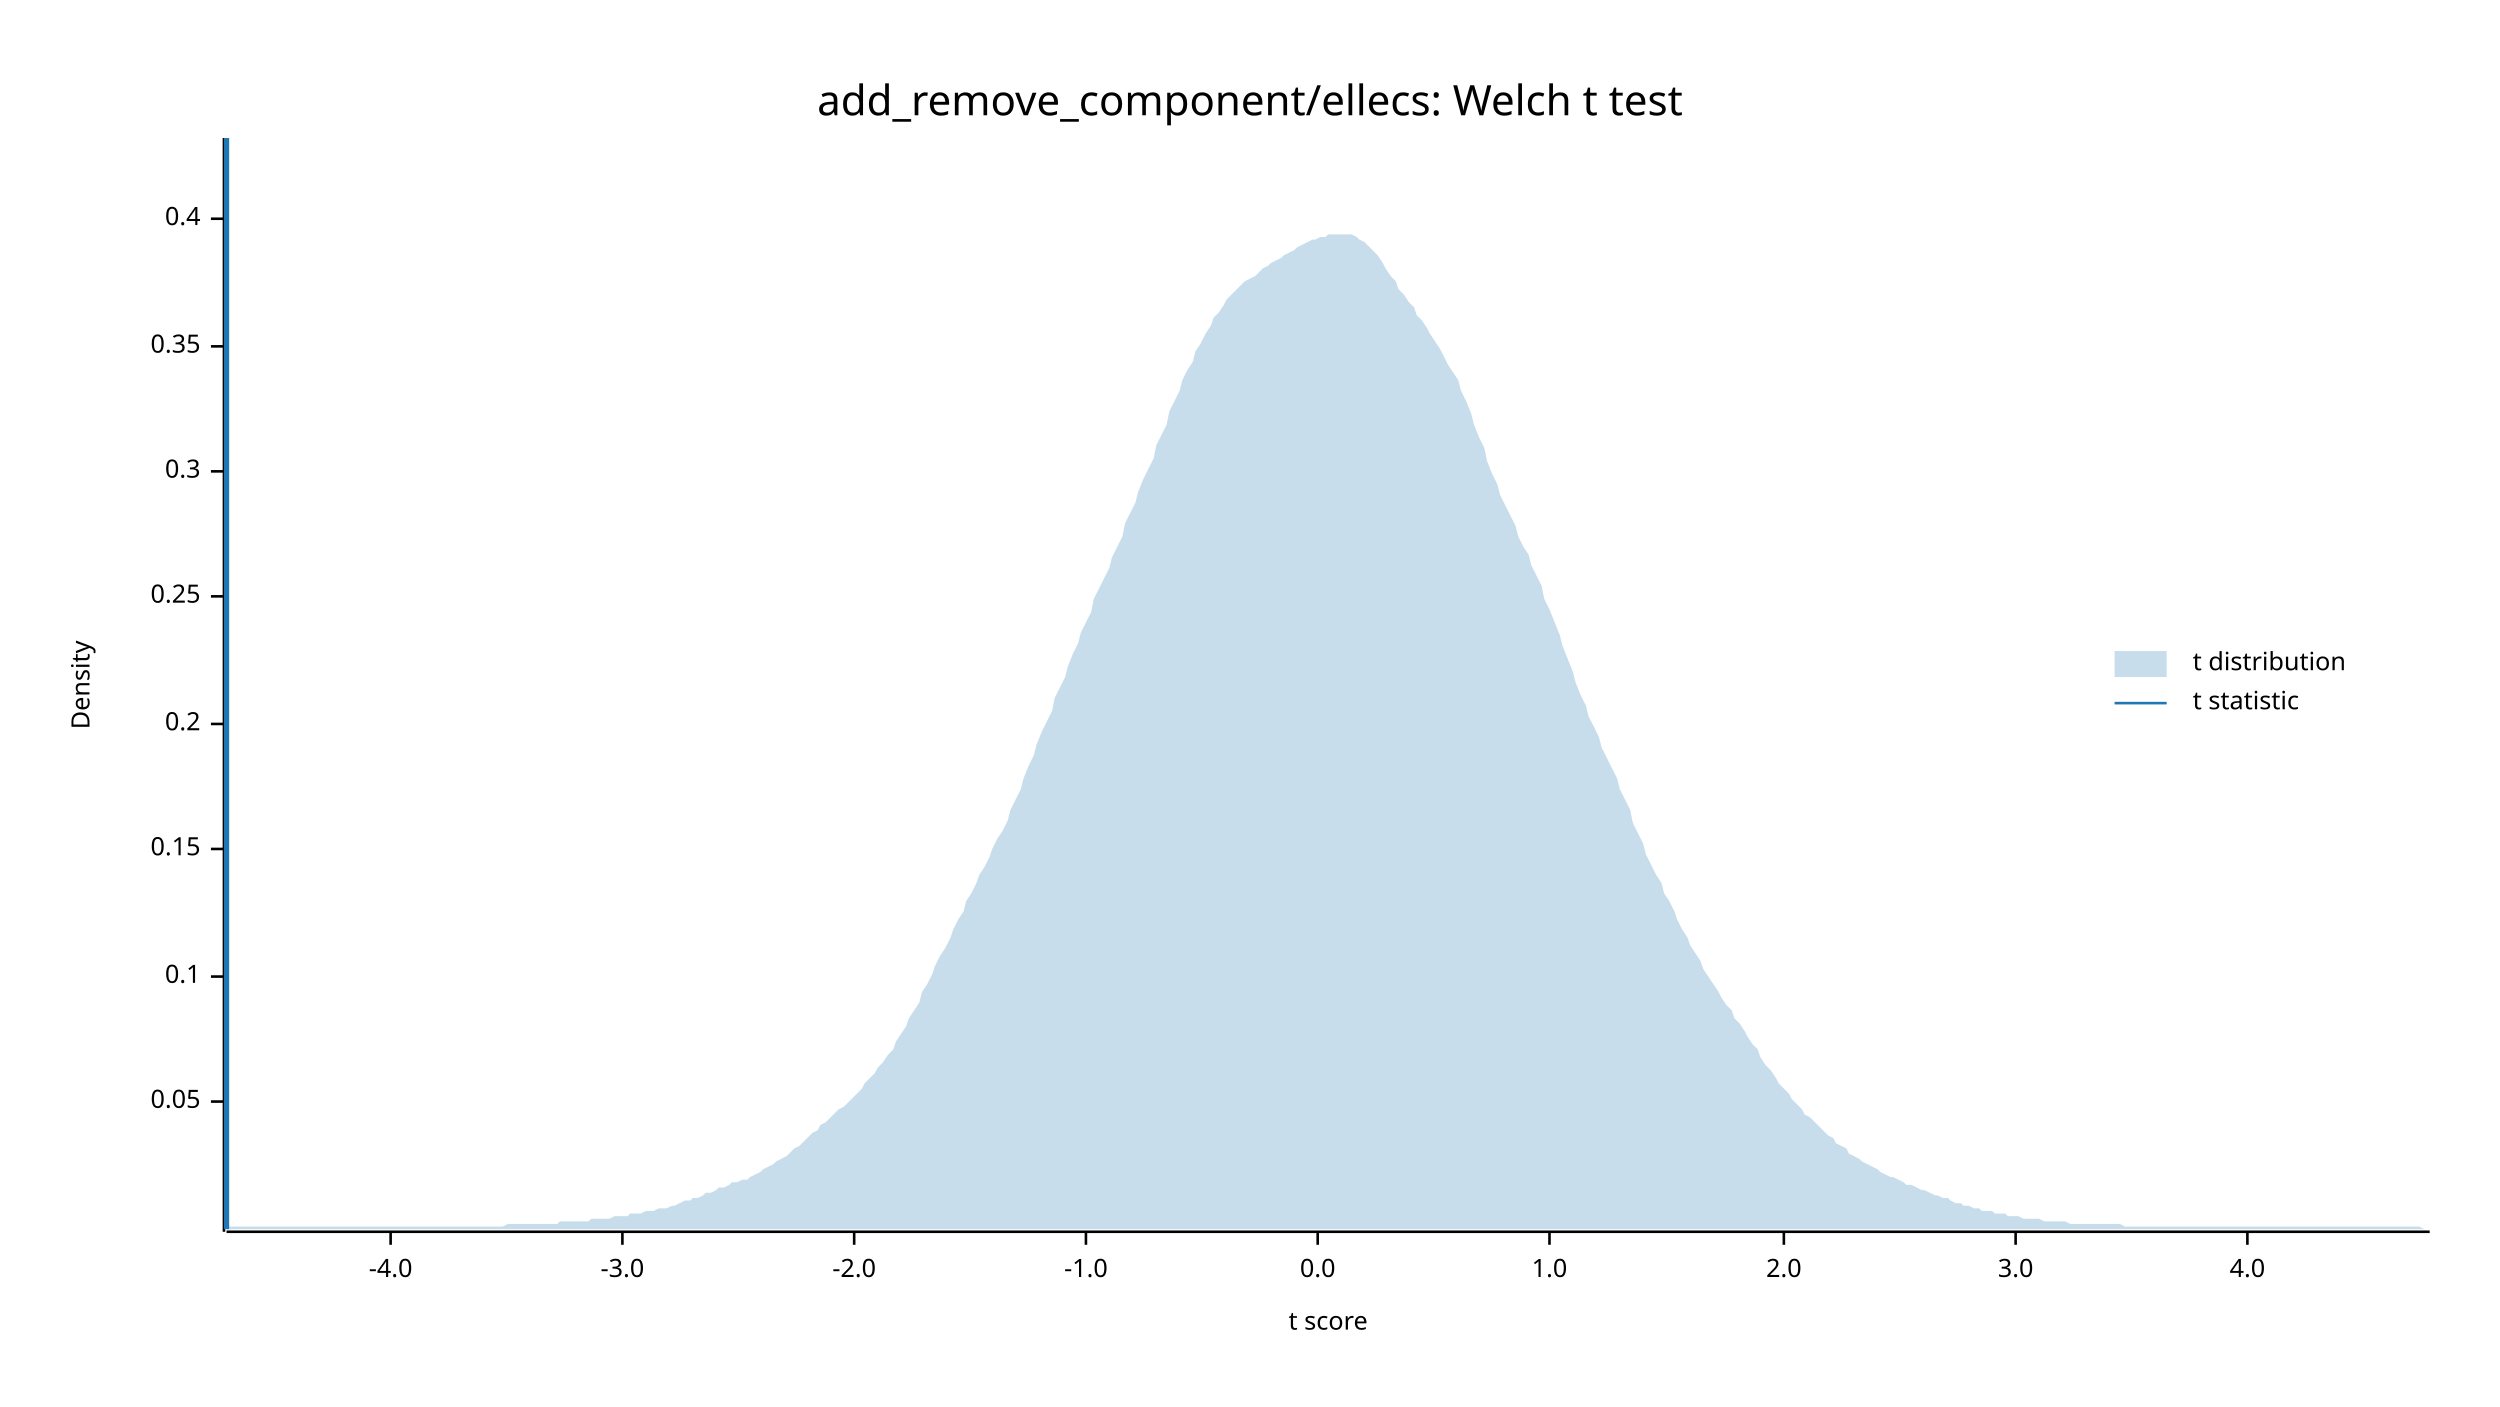
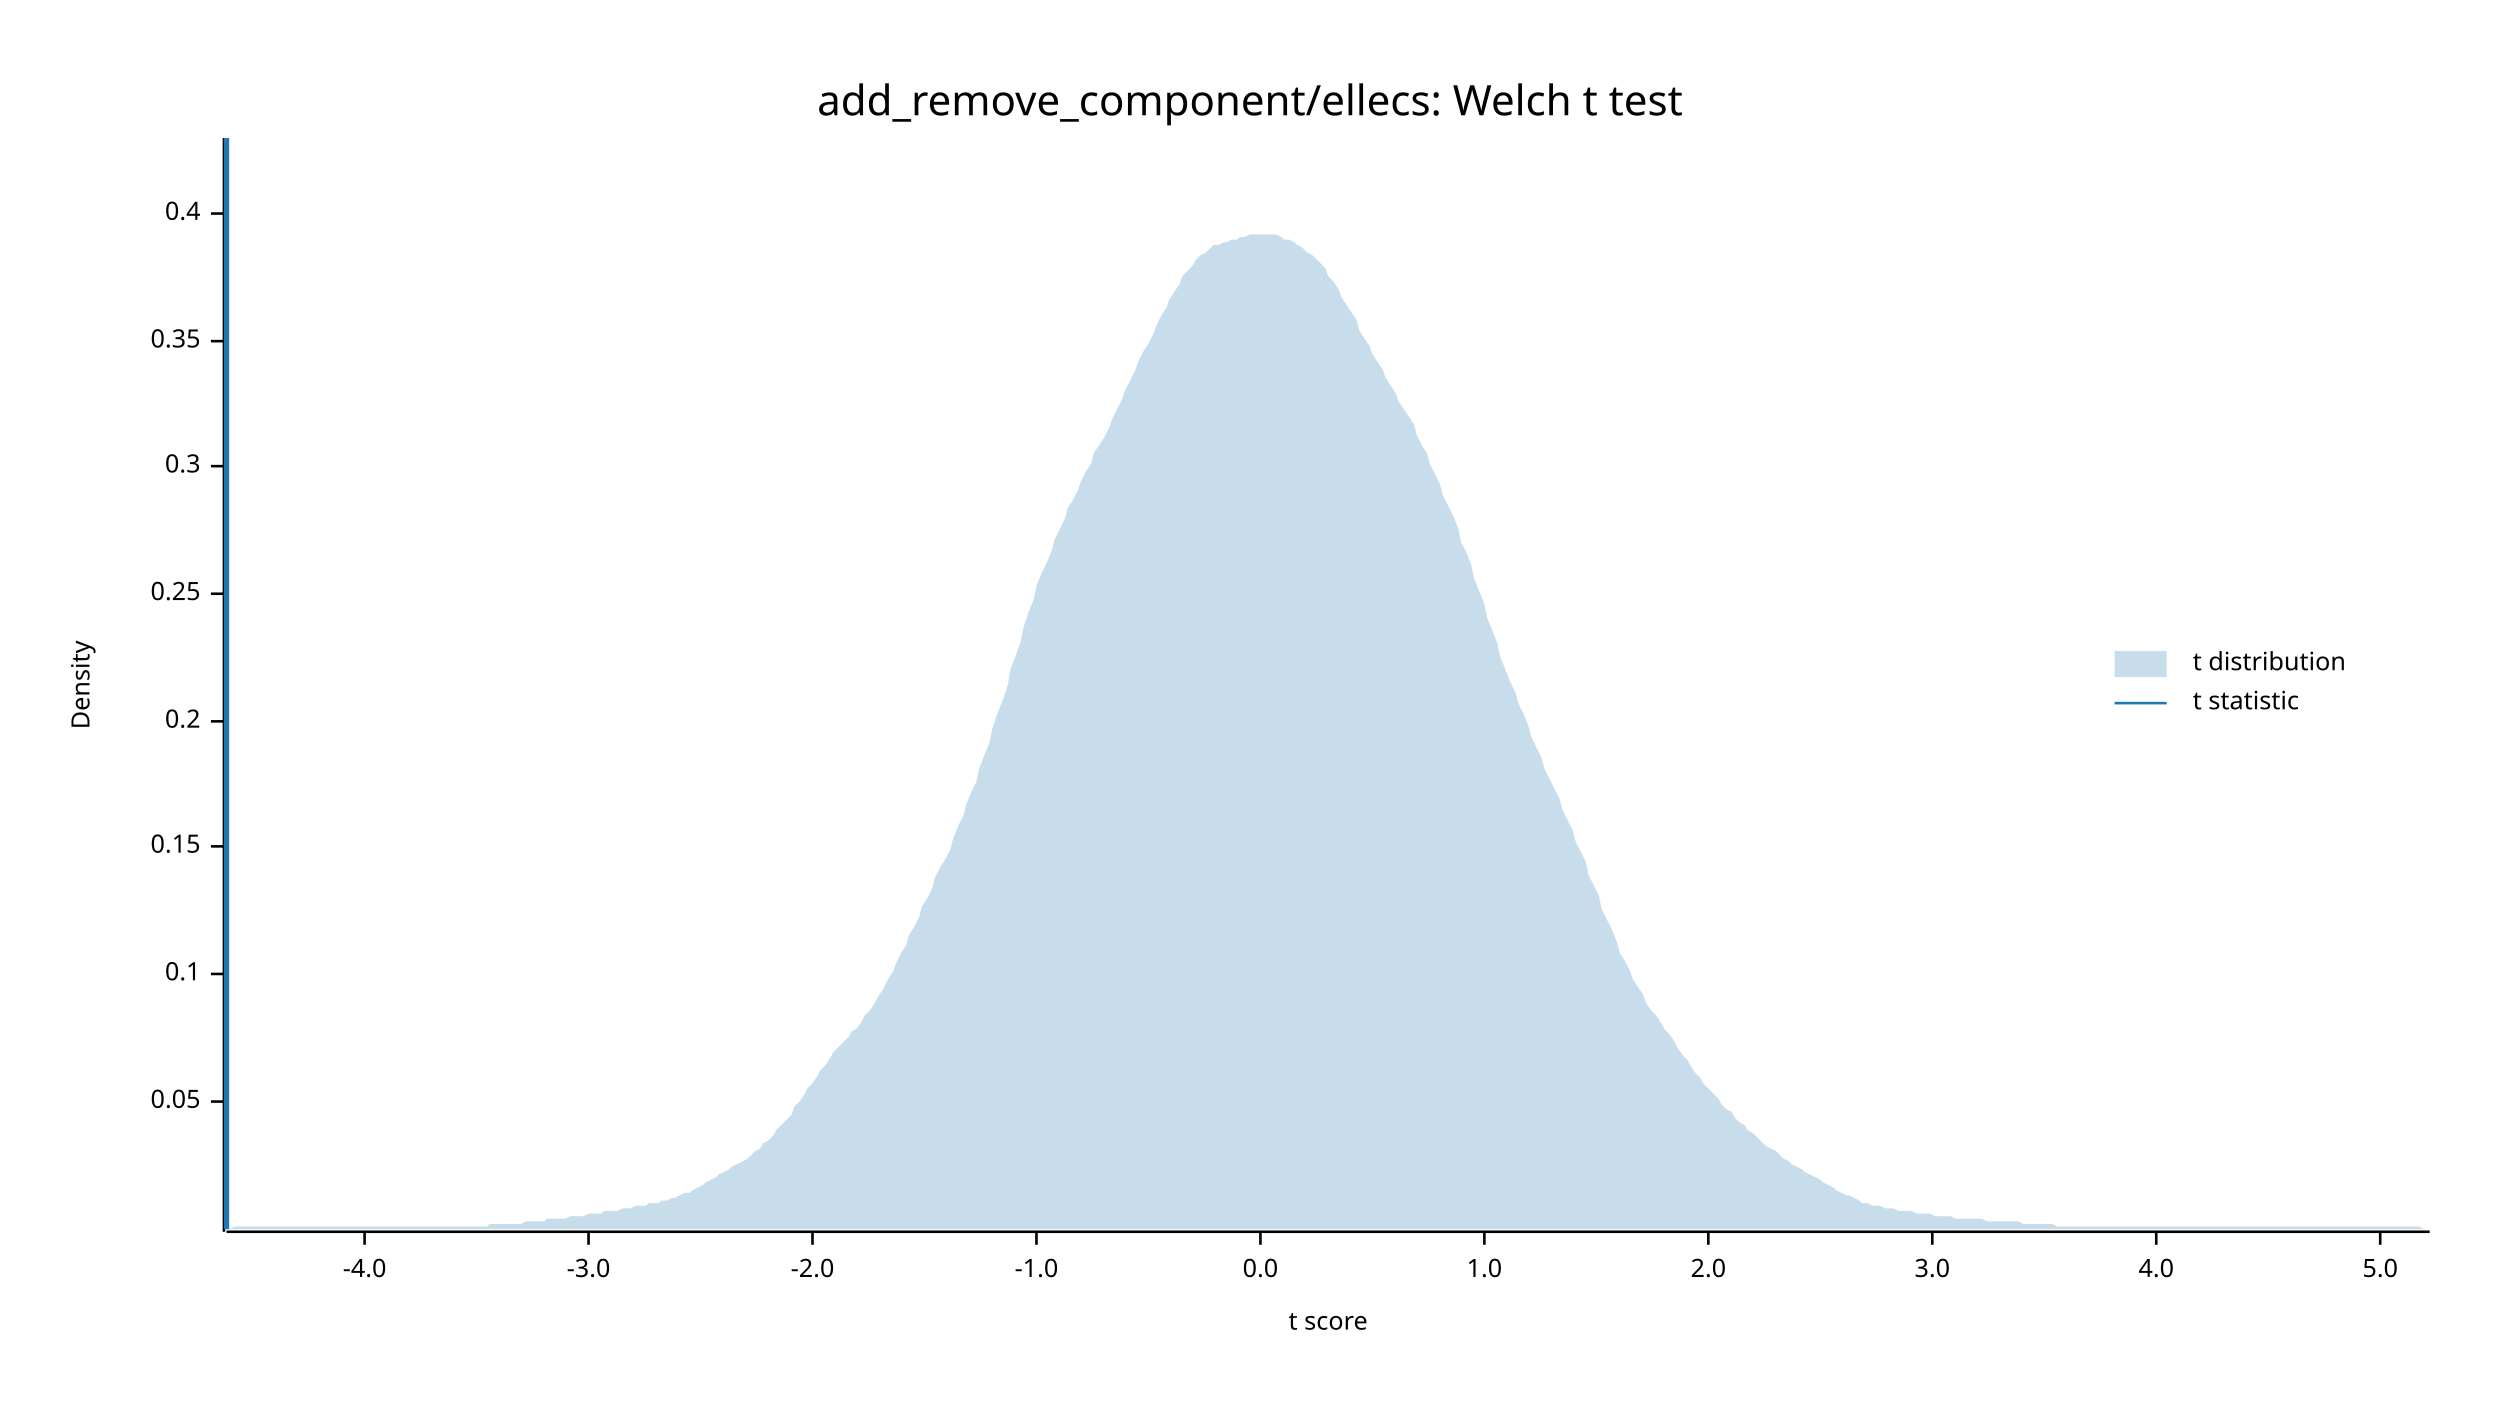
<svg xmlns="http://www.w3.org/2000/svg" width="960" height="540" viewBox="0 0 960 540">
  <text x="480" y="32" dy="0.76em" text-anchor="middle" font-family="sans-serif" font-size="16.129" opacity="1" fill="#000000">
add_remove_component/ellecs: Welch t test
</text>
  <text x="27" y="263" dy="0.76em" text-anchor="middle" font-family="sans-serif" font-size="9.677" opacity="1" fill="#000000" transform="rotate(270, 27, 263)">
Density
</text>
  <text x="510" y="513" dy="-0.5ex" text-anchor="middle" font-family="sans-serif" font-size="9.677" opacity="1" fill="#000000">
t score
</text>
  <polyline fill="none" opacity="1" stroke="#000000" stroke-width="1" points="86,53 86,473 " />
  <text x="77" y="423" dy="0.5ex" text-anchor="end" font-family="sans-serif" font-size="9.677" opacity="1" fill="#000000">
0.05
</text>
  <polyline fill="none" opacity="1" stroke="#000000" stroke-width="1" points="81,423 86,423 " />
-   <text x="77" y="375" dy="0.5ex" text-anchor="end" font-family="sans-serif" font-size="9.677" opacity="1" fill="#000000">
+   <text x="77" y="374" dy="0.5ex" text-anchor="end" font-family="sans-serif" font-size="9.677" opacity="1" fill="#000000">
0.1
</text>
-   <polyline fill="none" opacity="1" stroke="#000000" stroke-width="1" points="81,375 86,375 " />
-   <text x="77" y="326" dy="0.5ex" text-anchor="end" font-family="sans-serif" font-size="9.677" opacity="1" fill="#000000">
+   <polyline fill="none" opacity="1" stroke="#000000" stroke-width="1" points="81,374 86,374 " />
+   <text x="77" y="325" dy="0.5ex" text-anchor="end" font-family="sans-serif" font-size="9.677" opacity="1" fill="#000000">
0.15
</text>
-   <polyline fill="none" opacity="1" stroke="#000000" stroke-width="1" points="81,326 86,326 " />
-   <text x="77" y="278" dy="0.5ex" text-anchor="end" font-family="sans-serif" font-size="9.677" opacity="1" fill="#000000">
+   <polyline fill="none" opacity="1" stroke="#000000" stroke-width="1" points="81,325 86,325 " />
+   <text x="77" y="277" dy="0.5ex" text-anchor="end" font-family="sans-serif" font-size="9.677" opacity="1" fill="#000000">
0.2
</text>
-   <polyline fill="none" opacity="1" stroke="#000000" stroke-width="1" points="81,278 86,278 " />
-   <text x="77" y="229" dy="0.5ex" text-anchor="end" font-family="sans-serif" font-size="9.677" opacity="1" fill="#000000">
+   <polyline fill="none" opacity="1" stroke="#000000" stroke-width="1" points="81,277 86,277 " />
+   <text x="77" y="228" dy="0.5ex" text-anchor="end" font-family="sans-serif" font-size="9.677" opacity="1" fill="#000000">
0.25
</text>
-   <polyline fill="none" opacity="1" stroke="#000000" stroke-width="1" points="81,229 86,229 " />
-   <text x="77" y="181" dy="0.5ex" text-anchor="end" font-family="sans-serif" font-size="9.677" opacity="1" fill="#000000">
+   <polyline fill="none" opacity="1" stroke="#000000" stroke-width="1" points="81,228 86,228 " />
+   <text x="77" y="179" dy="0.5ex" text-anchor="end" font-family="sans-serif" font-size="9.677" opacity="1" fill="#000000">
0.3
</text>
-   <polyline fill="none" opacity="1" stroke="#000000" stroke-width="1" points="81,181 86,181 " />
-   <text x="77" y="133" dy="0.5ex" text-anchor="end" font-family="sans-serif" font-size="9.677" opacity="1" fill="#000000">
+   <polyline fill="none" opacity="1" stroke="#000000" stroke-width="1" points="81,179 86,179 " />
+   <text x="77" y="131" dy="0.5ex" text-anchor="end" font-family="sans-serif" font-size="9.677" opacity="1" fill="#000000">
0.35
</text>
-   <polyline fill="none" opacity="1" stroke="#000000" stroke-width="1" points="81,133 86,133 " />
-   <text x="77" y="84" dy="0.5ex" text-anchor="end" font-family="sans-serif" font-size="9.677" opacity="1" fill="#000000">
+   <polyline fill="none" opacity="1" stroke="#000000" stroke-width="1" points="81,131 86,131 " />
+   <text x="77" y="82" dy="0.5ex" text-anchor="end" font-family="sans-serif" font-size="9.677" opacity="1" fill="#000000">
0.4
</text>
-   <polyline fill="none" opacity="1" stroke="#000000" stroke-width="1" points="81,84 86,84 " />
+   <polyline fill="none" opacity="1" stroke="#000000" stroke-width="1" points="81,82 86,82 " />
  <polyline fill="none" opacity="1" stroke="#000000" stroke-width="1" points="87,473 933,473 " />
-   <text x="150" y="483" dy="0.76em" text-anchor="middle" font-family="sans-serif" font-size="9.677" opacity="1" fill="#000000">
+   <text x="140" y="483" dy="0.76em" text-anchor="middle" font-family="sans-serif" font-size="9.677" opacity="1" fill="#000000">
-4.0
</text>
-   <polyline fill="none" opacity="1" stroke="#000000" stroke-width="1" points="150,473 150,478 " />
-   <text x="239" y="483" dy="0.76em" text-anchor="middle" font-family="sans-serif" font-size="9.677" opacity="1" fill="#000000">
+   <polyline fill="none" opacity="1" stroke="#000000" stroke-width="1" points="140,473 140,478 " />
+   <text x="226" y="483" dy="0.76em" text-anchor="middle" font-family="sans-serif" font-size="9.677" opacity="1" fill="#000000">
-3.0
</text>
-   <polyline fill="none" opacity="1" stroke="#000000" stroke-width="1" points="239,473 239,478 " />
-   <text x="328" y="483" dy="0.76em" text-anchor="middle" font-family="sans-serif" font-size="9.677" opacity="1" fill="#000000">
+   <polyline fill="none" opacity="1" stroke="#000000" stroke-width="1" points="226,473 226,478 " />
+   <text x="312" y="483" dy="0.76em" text-anchor="middle" font-family="sans-serif" font-size="9.677" opacity="1" fill="#000000">
-2.0
</text>
-   <polyline fill="none" opacity="1" stroke="#000000" stroke-width="1" points="328,473 328,478 " />
-   <text x="417" y="483" dy="0.76em" text-anchor="middle" font-family="sans-serif" font-size="9.677" opacity="1" fill="#000000">
+   <polyline fill="none" opacity="1" stroke="#000000" stroke-width="1" points="312,473 312,478 " />
+   <text x="398" y="483" dy="0.76em" text-anchor="middle" font-family="sans-serif" font-size="9.677" opacity="1" fill="#000000">
-1.0
</text>
-   <polyline fill="none" opacity="1" stroke="#000000" stroke-width="1" points="417,473 417,478 " />
-   <text x="506" y="483" dy="0.76em" text-anchor="middle" font-family="sans-serif" font-size="9.677" opacity="1" fill="#000000">
+   <polyline fill="none" opacity="1" stroke="#000000" stroke-width="1" points="398,473 398,478 " />
+   <text x="484" y="483" dy="0.76em" text-anchor="middle" font-family="sans-serif" font-size="9.677" opacity="1" fill="#000000">
0.0
</text>
-   <polyline fill="none" opacity="1" stroke="#000000" stroke-width="1" points="506,473 506,478 " />
-   <text x="595" y="483" dy="0.76em" text-anchor="middle" font-family="sans-serif" font-size="9.677" opacity="1" fill="#000000">
+   <polyline fill="none" opacity="1" stroke="#000000" stroke-width="1" points="484,473 484,478 " />
+   <text x="570" y="483" dy="0.76em" text-anchor="middle" font-family="sans-serif" font-size="9.677" opacity="1" fill="#000000">
1.0
</text>
-   <polyline fill="none" opacity="1" stroke="#000000" stroke-width="1" points="595,473 595,478 " />
-   <text x="685" y="483" dy="0.76em" text-anchor="middle" font-family="sans-serif" font-size="9.677" opacity="1" fill="#000000">
+   <polyline fill="none" opacity="1" stroke="#000000" stroke-width="1" points="570,473 570,478 " />
+   <text x="656" y="483" dy="0.76em" text-anchor="middle" font-family="sans-serif" font-size="9.677" opacity="1" fill="#000000">
2.0
</text>
-   <polyline fill="none" opacity="1" stroke="#000000" stroke-width="1" points="685,473 685,478 " />
-   <text x="774" y="483" dy="0.76em" text-anchor="middle" font-family="sans-serif" font-size="9.677" opacity="1" fill="#000000">
+   <polyline fill="none" opacity="1" stroke="#000000" stroke-width="1" points="656,473 656,478 " />
+   <text x="742" y="483" dy="0.76em" text-anchor="middle" font-family="sans-serif" font-size="9.677" opacity="1" fill="#000000">
3.0
</text>
-   <polyline fill="none" opacity="1" stroke="#000000" stroke-width="1" points="774,473 774,478 " />
-   <text x="863" y="483" dy="0.76em" text-anchor="middle" font-family="sans-serif" font-size="9.677" opacity="1" fill="#000000">
+   <polyline fill="none" opacity="1" stroke="#000000" stroke-width="1" points="742,473 742,478 " />
+   <text x="828" y="483" dy="0.76em" text-anchor="middle" font-family="sans-serif" font-size="9.677" opacity="1" fill="#000000">
4.0
</text>
-   <polyline fill="none" opacity="1" stroke="#000000" stroke-width="1" points="863,473 863,478 " />
-   <polygon opacity="0.25" fill="#1F78B4" points="87,472 88,471 90,471 92,471 93,471 95,471 97,471 98,471 100,471 102,471 103,471 105,471 107,471 109,471 110,471 112,471 114,471 115,471 117,471 119,471 120,471 122,471 124,471 125,471 127,471 129,471 131,471 132,471 134,471 136,471 137,471 139,471 141,471 142,471 144,471 146,471 148,471 149,471 151,471 153,471 154,471 156,471 158,471 159,471 161,471 163,471 164,471 166,471 168,471 170,471 171,471 173,471 175,471 176,471 178,471 180,471 181,471 183,471 185,471 187,471 188,471 190,471 192,471 193,471 195,470 197,470 198,470 200,470 202,470 203,470 205,470 207,470 209,470 210,470 212,470 214,470 215,469 217,469 219,469 220,469 222,469 224,469 226,469 227,468 229,468 231,468 232,468 234,468 236,467 237,467 239,467 241,467 242,466 244,466 246,466 248,465 249,465 251,465 253,464 254,464 256,464 258,463 259,463 261,462 263,461 265,461 266,460 268,460 270,459 271,458 273,458 275,457 276,456 278,456 280,455 281,454 283,454 285,453 287,453 288,452 290,451 292,450 293,449 295,448 297,447 298,446 300,445 302,444 304,442 305,441 307,440 309,438 310,437 312,435 314,434 315,432 317,431 319,429 320,428 322,426 324,425 326,423 327,422 329,420 331,418 332,416 334,414 336,412 337,410 339,408 341,405 343,403 344,400 346,397 348,394 349,391 351,388 353,385 354,381 356,378 358,374 359,371 361,367 363,364 365,360 366,357 368,353 370,350 371,346 373,343 375,339 376,336 378,333 380,329 381,326 383,322 385,319 387,315 388,311 390,307 392,303 393,299 395,294 397,290 398,286 400,281 402,277 404,273 405,268 407,264 409,260 410,256 412,251 414,247 415,243 417,239 419,235 420,230 422,226 424,222 426,218 427,214 429,210 431,206 432,201 434,197 436,193 437,189 439,184 441,180 443,176 444,171 446,167 448,163 449,158 451,154 453,150 454,146 456,142 458,139 459,135 461,132 463,128 465,125 466,122 468,120 470,117 471,115 473,113 475,111 476,110 478,108 480,107 482,106 483,105 485,103 487,102 488,101 490,100 492,99 493,98 495,97 497,96 498,95 500,94 502,93 504,92 505,92 507,91 509,91 510,90 512,90 514,90 515,90 517,90 519,90 521,91 522,92 524,93 526,95 527,96 529,98 531,101 532,103 534,106 536,108 537,111 539,113 541,116 543,118 544,121 546,123 548,126 549,128 551,131 553,134 554,136 556,140 558,143 560,146 561,150 563,154 565,159 566,163 568,168 570,172 571,177 573,182 575,186 576,190 578,194 580,198 582,202 583,206 585,210 587,213 588,217 590,221 592,225 593,230 595,234 597,239 599,244 600,248 602,253 604,258 605,262 607,267 609,271 610,275 612,279 614,283 615,287 617,291 619,295 621,299 622,303 624,307 626,311 627,316 629,320 631,324 632,328 634,332 636,336 638,339 639,343 641,346 643,350 644,353 646,357 648,360 649,363 651,366 653,369 654,372 656,375 658,378 660,381 661,383 663,386 665,388 666,391 668,393 670,396 671,398 673,401 675,403 676,406 678,409 680,411 682,414 683,416 685,418 687,420 688,422 690,424 692,426 693,428 695,429 697,431 699,433 700,434 702,436 704,437 705,439 707,440 709,441 710,443 712,444 714,445 715,446 717,447 719,448 721,449 722,450 724,451 726,452 727,452 729,453 731,454 732,455 734,455 736,456 738,457 739,457 741,458 743,459 744,459 746,460 748,460 749,461 751,462 753,462 754,463 756,463 758,464 760,464 761,465 763,465 765,465 766,466 768,466 770,466 771,467 773,467 775,467 777,468 778,468 780,468 782,468 783,468 785,469 787,469 788,469 790,469 792,469 793,469 795,470 797,470 799,470 800,470 802,470 804,470 805,470 807,470 809,470 810,470 812,470 814,470 816,471 817,471 819,471 821,471 822,471 824,471 826,471 827,471 829,471 831,471 832,471 834,471 836,471 838,471 839,471 841,471 843,471 844,471 846,471 848,471 849,471 851,471 853,471 855,471 856,471 858,471 860,471 861,471 863,471 865,471 866,471 868,471 870,471 871,471 873,471 875,471 877,471 878,471 880,471 882,471 883,471 885,471 887,471 888,471 890,471 892,471 894,471 895,471 897,471 899,471 900,471 902,471 904,471 905,471 907,471 909,471 910,471 912,471 914,471 916,471 917,471 919,471 921,471 922,471 924,471 926,471 927,471 929,471 931,472 933,472 933,472 87,472 " />
+   <polyline fill="none" opacity="1" stroke="#000000" stroke-width="1" points="828,473 828,478 " />
+   <text x="914" y="483" dy="0.76em" text-anchor="middle" font-family="sans-serif" font-size="9.677" opacity="1" fill="#000000">
+ 5.0
+ </text>
+   <polyline fill="none" opacity="1" stroke="#000000" stroke-width="1" points="914,473 914,478 " />
+   <polygon opacity="0.25" fill="#1F78B4" points="87,472 88,472 90,471 92,471 93,471 95,471 97,471 98,471 100,471 102,471 103,471 105,471 107,471 109,471 110,471 112,471 114,471 115,471 117,471 119,471 120,471 122,471 124,471 125,471 127,471 129,471 131,471 132,471 134,471 136,471 137,471 139,471 141,471 142,471 144,471 146,471 148,471 149,471 151,471 153,471 154,471 156,471 158,471 159,471 161,471 163,471 164,471 166,471 168,471 170,471 171,471 173,471 175,471 176,471 178,471 180,471 181,471 183,471 185,471 187,471 188,470 190,470 192,470 193,470 195,470 197,470 198,470 200,470 202,469 203,469 205,469 207,469 209,469 210,468 212,468 214,468 215,468 217,468 219,467 220,467 222,467 224,467 226,466 227,466 229,466 231,466 232,465 234,465 236,465 237,465 239,464 241,464 242,464 244,463 246,463 248,463 249,462 251,462 253,462 254,461 256,461 258,460 259,460 261,459 263,458 265,458 266,457 268,456 270,455 271,454 273,453 275,452 276,451 278,450 280,449 281,448 283,447 285,446 287,445 288,444 290,442 292,441 293,439 295,438 297,436 298,434 300,432 302,430 304,428 305,425 307,423 309,420 310,418 312,416 314,413 315,411 317,409 319,406 320,404 322,402 324,400 326,398 327,396 329,395 331,392 332,390 334,388 336,385 337,383 339,380 341,376 343,373 344,370 346,366 348,363 349,359 351,356 353,352 354,348 356,345 358,341 359,337 361,333 363,330 365,326 366,322 368,317 370,313 371,309 373,304 375,300 376,295 378,290 380,285 381,280 383,274 385,269 387,263 388,257 390,252 392,246 393,241 395,235 397,230 398,225 400,220 402,216 404,211 405,207 407,203 409,199 410,195 412,192 414,188 415,185 417,181 419,178 420,174 422,171 424,168 426,164 427,161 429,157 431,153 432,150 434,146 436,142 437,139 439,135 441,132 443,128 444,125 446,121 448,118 449,115 451,112 453,109 454,106 456,104 458,102 459,100 461,98 463,97 465,95 466,94 468,94 470,93 471,93 473,92 475,92 476,91 478,91 480,90 482,90 483,90 485,90 487,90 488,90 490,90 492,91 493,92 495,92 497,93 498,94 500,95 502,97 504,98 505,99 507,101 509,103 510,106 512,108 514,111 515,114 517,117 519,120 521,123 522,127 524,130 526,133 527,136 529,139 531,142 532,145 534,148 536,151 537,154 539,157 541,160 543,163 544,167 546,171 548,174 549,178 551,182 553,186 554,190 556,194 558,198 560,203 561,208 563,212 565,217 566,222 568,227 570,232 571,237 573,242 575,247 576,252 578,257 580,262 582,266 583,270 585,274 587,279 588,283 590,287 592,291 593,295 595,299 597,303 599,307 600,311 602,315 604,319 605,323 607,327 609,331 610,336 612,340 614,344 615,349 617,353 619,357 621,362 622,366 624,369 626,373 627,376 629,379 631,382 632,385 634,388 636,390 638,393 639,395 641,397 643,400 644,402 646,405 648,407 649,409 651,412 653,414 654,416 656,418 658,420 660,422 661,424 663,426 665,427 666,429 668,431 670,432 671,434 673,435 675,437 676,438 678,440 680,441 682,442 683,443 685,445 687,446 688,447 690,448 692,449 693,450 695,451 697,452 699,453 700,454 702,455 704,456 705,457 707,458 709,459 710,459 712,460 714,461 715,462 717,462 719,463 721,463 722,463 724,464 726,464 727,464 729,465 731,465 732,465 734,465 736,466 738,466 739,466 741,466 743,467 744,467 746,467 748,467 749,467 751,468 753,468 754,468 756,468 758,468 760,468 761,468 763,469 765,469 766,469 768,469 770,469 771,469 773,469 775,469 777,470 778,470 780,470 782,470 783,470 785,470 787,470 788,470 790,471 792,471 793,471 795,471 797,471 799,471 800,471 802,471 804,471 805,471 807,471 809,471 810,471 812,471 814,471 816,471 817,471 819,471 821,471 822,471 824,471 826,471 827,471 829,471 831,471 832,471 834,471 836,471 838,471 839,471 841,471 843,471 844,471 846,471 848,471 849,471 851,471 853,471 855,471 856,471 858,471 860,471 861,471 863,471 865,471 866,471 868,471 870,471 871,471 873,471 875,471 877,471 878,471 880,471 882,471 883,471 885,471 887,471 888,471 890,471 892,471 894,471 895,471 897,471 899,471 900,471 902,471 904,471 905,471 907,471 909,471 910,471 912,471 914,471 916,471 917,471 919,471 921,471 922,471 924,471 926,471 927,471 929,471 931,472 933,472 933,472 87,472 " />
  <polyline fill="none" opacity="1" stroke="#1F78B4" stroke-width="2" points="87,472 87,53 " />
  <text x="842" y="250" dy="0.76em" text-anchor="start" font-family="sans-serif" font-size="9.677" opacity="1" fill="#000000">
t distribution
</text>
  <text x="842" y="265" dy="0.76em" text-anchor="start" font-family="sans-serif" font-size="9.677" opacity="1" fill="#000000">
t statistic
</text>
  <rect x="812" y="250" width="20" height="10" opacity="0.25" fill="#1F78B4" stroke="none" />
  <polyline fill="none" opacity="1" stroke="#1F78B4" stroke-width="1" points="812,270 832,270 " />
</svg>
